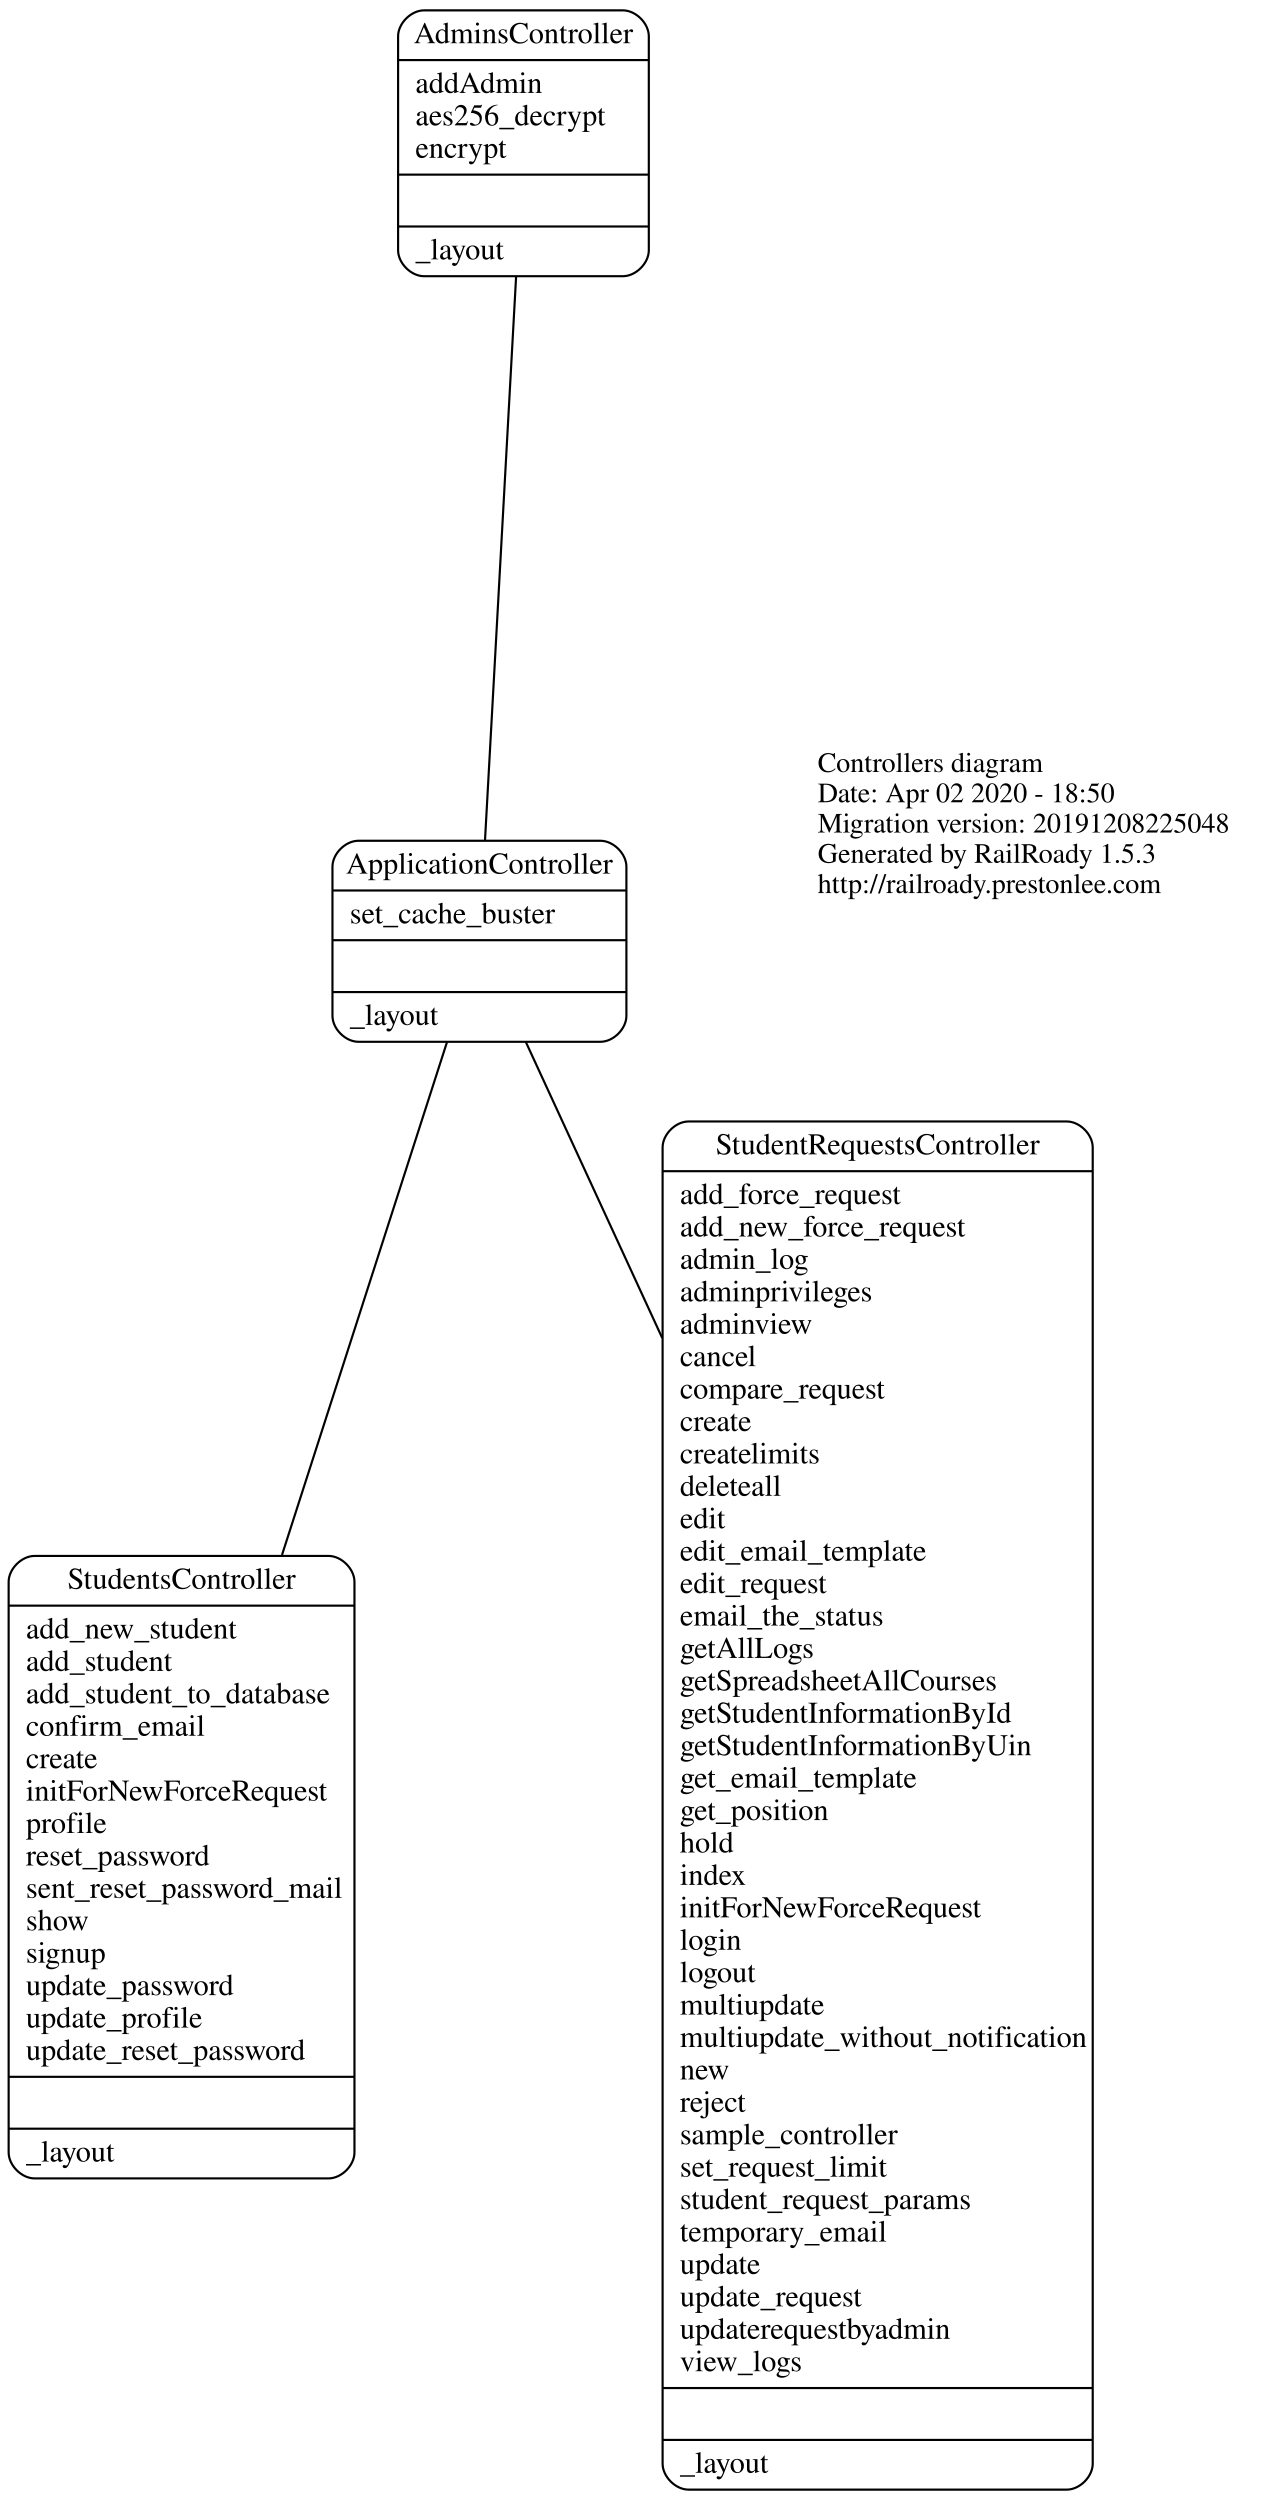
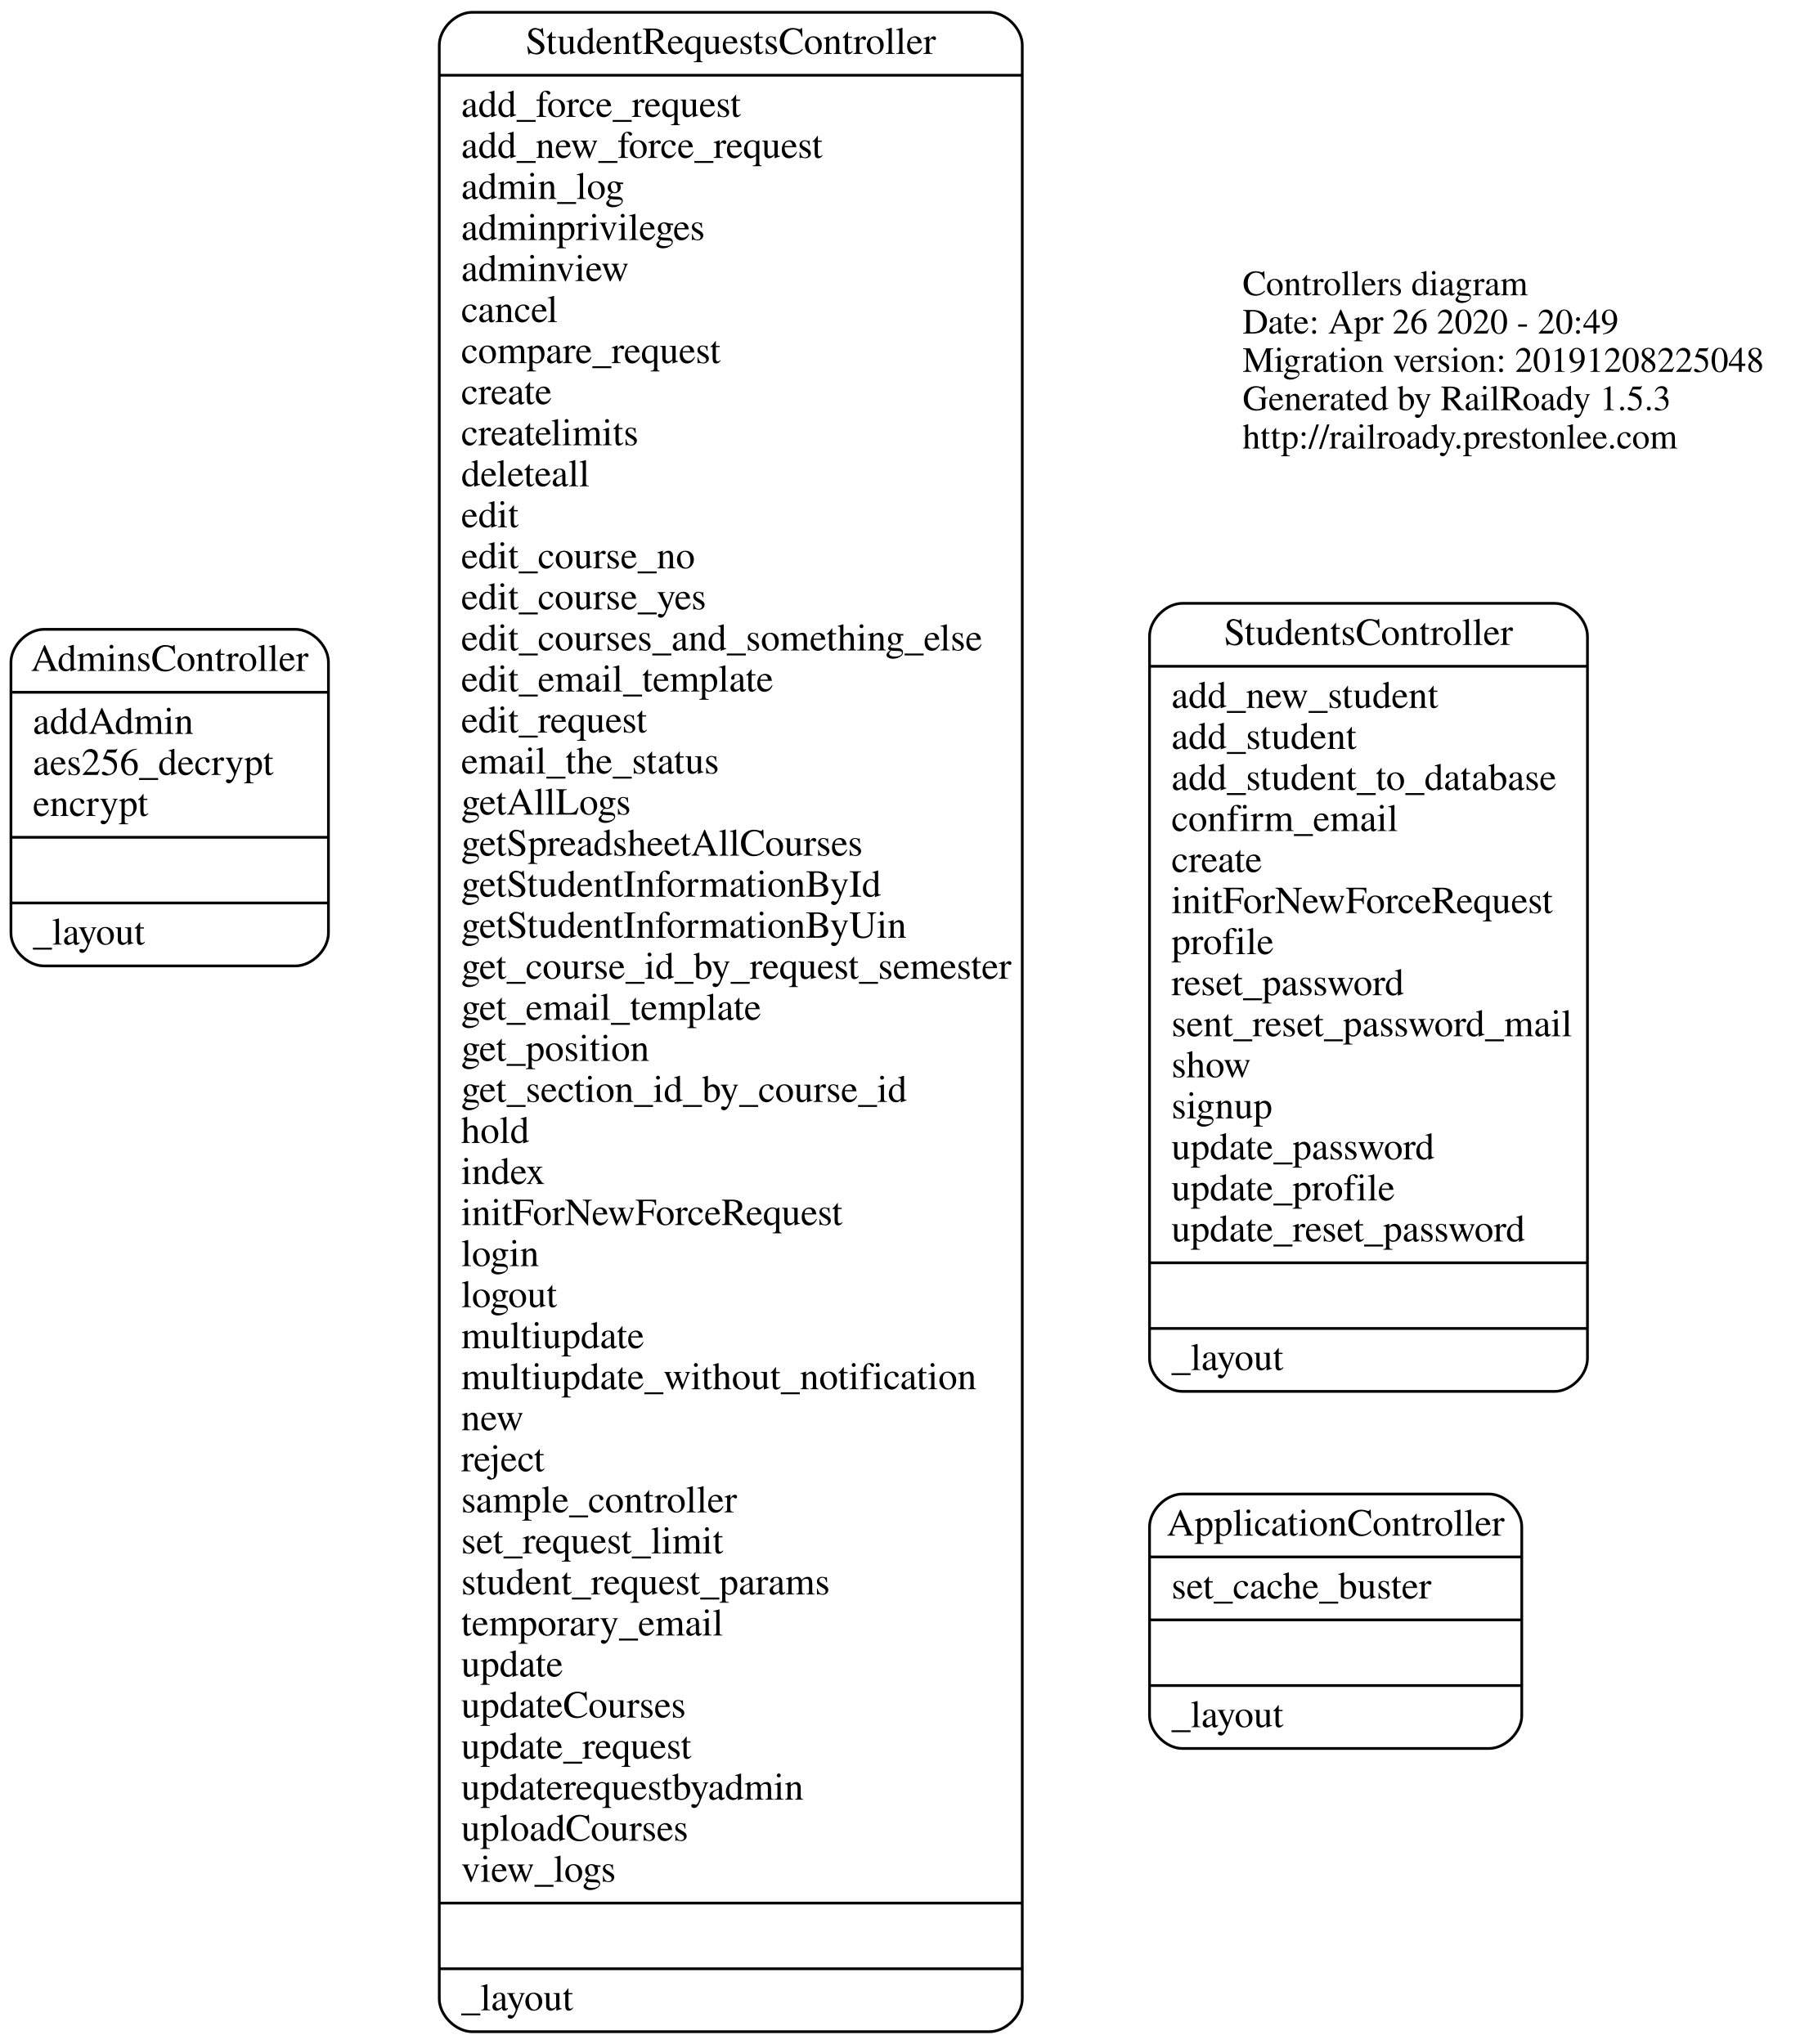
- <svg xmlns="http://www.w3.org/2000/svg" width="588pt" height="1156pt" viewBox="0.00 0.00 588.34 1156.08">
-   <g id="graph0" class="graph" transform="scale(1 1) rotate(0) translate(248.335 542.486)">
-     <polygon fill="none" stroke="none" points="-248.335,613.591 -248.335,-542.486 340,-542.486 340,613.591 -248.335,613.591" />
+ <svg xmlns="http://www.w3.org/2000/svg" width="664pt" height="747pt" viewBox="0.00 0.00 664.00 747.00">
+   <g id="graph0" class="graph" transform="scale(1 1) rotate(0) translate(264 353.5)">
+     <polygon fill="none" stroke="none" points="-264,393.5 -264,-353.5 400,-353.5 400,393.5 -264,393.5" />
    <g id="node1" class="node">
-       <text text-anchor="start" x="130" y="-185.6" font-family="Times,serif" font-size="13.00">Controllers diagram</text>
-       <text text-anchor="start" x="130" y="-171.6" font-family="Times,serif" font-size="13.00">Date: Apr 02 2020 - 18:50</text>
-       <text text-anchor="start" x="130" y="-157.6" font-family="Times,serif" font-size="13.00">Migration version: 20191208225048</text>
-       <text text-anchor="start" x="130" y="-143.6" font-family="Times,serif" font-size="13.00">Generated by RailRoady 1.5.3</text>
-       <text text-anchor="start" x="130" y="-129.6" font-family="Times,serif" font-size="13.00">http://railroady.prestonlee.com</text>
+       <text text-anchor="start" x="190" y="-245.6" font-family="Times,serif" font-size="13.00">Controllers diagram</text>
+       <text text-anchor="start" x="190" y="-231.6" font-family="Times,serif" font-size="13.00">Date: Apr 26 2020 - 20:49</text>
+       <text text-anchor="start" x="190" y="-217.6" font-family="Times,serif" font-size="13.00">Migration version: 20191208225048</text>
+       <text text-anchor="start" x="190" y="-203.6" font-family="Times,serif" font-size="13.00">Generated by RailRoady 1.5.3</text>
+       <text text-anchor="start" x="190" y="-189.6" font-family="Times,serif" font-size="13.00">http://railroady.prestonlee.com</text>
    </g>
    <g id="node2" class="node">
-       <path fill="none" stroke="black" d="M-232.335,465.097C-232.335,465.097 -96.335,465.097 -96.335,465.097 -90.335,465.097 -84.335,459.097 -84.335,453.097 -84.335,453.097 -84.335,189.097 -84.335,189.097 -84.335,183.097 -90.335,177.097 -96.335,177.097 -96.335,177.097 -232.335,177.097 -232.335,177.097 -238.335,177.097 -244.335,183.097 -244.335,189.097 -244.335,189.097 -244.335,453.097 -244.335,453.097 -244.335,459.097 -238.335,465.097 -232.335,465.097" />
-       <text text-anchor="middle" x="-164.335" y="192.297" font-family="Times,serif" font-size="14.00">StudentsController</text>
-       <polyline fill="none" stroke="black" points="-244.335,200.097 -84.335,200.097 " />
-       <text text-anchor="start" x="-236.335" y="215.297" font-family="Times,serif" font-size="14.00">add_new_student</text>
-       <text text-anchor="start" x="-236.335" y="230.297" font-family="Times,serif" font-size="14.00">add_student</text>
-       <text text-anchor="start" x="-236.335" y="245.297" font-family="Times,serif" font-size="14.00">add_student_to_database</text>
-       <text text-anchor="start" x="-236.335" y="260.297" font-family="Times,serif" font-size="14.00">confirm_email</text>
-       <text text-anchor="start" x="-236.335" y="275.297" font-family="Times,serif" font-size="14.00">create</text>
-       <text text-anchor="start" x="-236.335" y="290.297" font-family="Times,serif" font-size="14.00">initForNewForceRequest</text>
-       <text text-anchor="start" x="-236.335" y="305.297" font-family="Times,serif" font-size="14.00">profile</text>
-       <text text-anchor="start" x="-236.335" y="320.297" font-family="Times,serif" font-size="14.00">reset_password</text>
-       <text text-anchor="start" x="-236.335" y="335.297" font-family="Times,serif" font-size="14.00">sent_reset_password_mail</text>
-       <text text-anchor="start" x="-236.335" y="350.297" font-family="Times,serif" font-size="14.00">show</text>
-       <text text-anchor="start" x="-236.335" y="365.297" font-family="Times,serif" font-size="14.00">signup</text>
-       <text text-anchor="start" x="-236.335" y="380.297" font-family="Times,serif" font-size="14.00">update_password</text>
-       <text text-anchor="start" x="-236.335" y="395.297" font-family="Times,serif" font-size="14.00">update_profile</text>
-       <text text-anchor="start" x="-236.335" y="410.297" font-family="Times,serif" font-size="14.00">update_reset_password</text>
-       <polyline fill="none" stroke="black" points="-244.335,418.097 -84.335,418.097 " />
-       <polyline fill="none" stroke="black" points="-244.335,442.097 -84.335,442.097 " />
-       <text text-anchor="start" x="-236.335" y="457.297" font-family="Times,serif" font-size="14.00">_layout</text>
+       <path fill="none" stroke="black" d="M168,155C168,155 304,155 304,155 310,155 316,149 316,143 316,143 316,-121 316,-121 316,-127 310,-133 304,-133 304,-133 168,-133 168,-133 162,-133 156,-127 156,-121 156,-121 156,143 156,143 156,149 162,155 168,155" />
+       <text text-anchor="middle" x="236" y="-117.8" font-family="Times,serif" font-size="14.00">StudentsController</text>
+       <polyline fill="none" stroke="black" points="156,-110 316,-110 " />
+       <text text-anchor="start" x="164" y="-94.8" font-family="Times,serif" font-size="14.00">add_new_student</text>
+       <text text-anchor="start" x="164" y="-79.8" font-family="Times,serif" font-size="14.00">add_student</text>
+       <text text-anchor="start" x="164" y="-64.8" font-family="Times,serif" font-size="14.00">add_student_to_database</text>
+       <text text-anchor="start" x="164" y="-49.8" font-family="Times,serif" font-size="14.00">confirm_email</text>
+       <text text-anchor="start" x="164" y="-34.8" font-family="Times,serif" font-size="14.00">create</text>
+       <text text-anchor="start" x="164" y="-19.8" font-family="Times,serif" font-size="14.00">initForNewForceRequest</text>
+       <text text-anchor="start" x="164" y="-4.8" font-family="Times,serif" font-size="14.00">profile</text>
+       <text text-anchor="start" x="164" y="10.2" font-family="Times,serif" font-size="14.00">reset_password</text>
+       <text text-anchor="start" x="164" y="25.2" font-family="Times,serif" font-size="14.00">sent_reset_password_mail</text>
+       <text text-anchor="start" x="164" y="40.2" font-family="Times,serif" font-size="14.00">show</text>
+       <text text-anchor="start" x="164" y="55.2" font-family="Times,serif" font-size="14.00">signup</text>
+       <text text-anchor="start" x="164" y="70.2" font-family="Times,serif" font-size="14.00">update_password</text>
+       <text text-anchor="start" x="164" y="85.2" font-family="Times,serif" font-size="14.00">update_profile</text>
+       <text text-anchor="start" x="164" y="100.2" font-family="Times,serif" font-size="14.00">update_reset_password</text>
+       <polyline fill="none" stroke="black" points="156,108 316,108 " />
+       <polyline fill="none" stroke="black" points="156,132 316,132 " />
+       <text text-anchor="start" x="164" y="147.2" font-family="Times,serif" font-size="14.00">_layout</text>
    </g>
    <g id="node3" class="node">
-       <path fill="none" stroke="black" d="M70.229,609.091C70.229,609.091 245.229,609.091 245.229,609.091 251.229,609.091 257.229,603.091 257.229,597.091 257.229,597.091 257.229,-11.909 257.229,-11.909 257.229,-17.909 251.229,-23.909 245.229,-23.909 245.229,-23.909 70.229,-23.909 70.229,-23.909 64.229,-23.909 58.229,-17.909 58.229,-11.909 58.229,-11.909 58.229,597.091 58.229,597.091 58.229,603.091 64.229,609.091 70.229,609.091" />
-       <text text-anchor="middle" x="157.729" y="-8.709" font-family="Times,serif" font-size="14.00">StudentRequestsController</text>
-       <polyline fill="none" stroke="black" points="58.229,-0.909 257.229,-0.909 " />
-       <text text-anchor="start" x="66.229" y="14.291" font-family="Times,serif" font-size="14.00">add_force_request</text>
-       <text text-anchor="start" x="66.229" y="29.291" font-family="Times,serif" font-size="14.00">add_new_force_request</text>
-       <text text-anchor="start" x="66.229" y="44.291" font-family="Times,serif" font-size="14.00">admin_log</text>
-       <text text-anchor="start" x="66.229" y="59.291" font-family="Times,serif" font-size="14.00">adminprivileges</text>
-       <text text-anchor="start" x="66.229" y="74.291" font-family="Times,serif" font-size="14.00">adminview</text>
-       <text text-anchor="start" x="66.229" y="89.291" font-family="Times,serif" font-size="14.00">cancel</text>
-       <text text-anchor="start" x="66.229" y="104.291" font-family="Times,serif" font-size="14.00">compare_request</text>
-       <text text-anchor="start" x="66.229" y="119.291" font-family="Times,serif" font-size="14.00">create</text>
-       <text text-anchor="start" x="66.229" y="134.291" font-family="Times,serif" font-size="14.00">createlimits</text>
-       <text text-anchor="start" x="66.229" y="149.291" font-family="Times,serif" font-size="14.00">deleteall</text>
-       <text text-anchor="start" x="66.229" y="164.291" font-family="Times,serif" font-size="14.00">edit</text>
-       <text text-anchor="start" x="66.229" y="179.291" font-family="Times,serif" font-size="14.00">edit_email_template</text>
-       <text text-anchor="start" x="66.229" y="194.291" font-family="Times,serif" font-size="14.00">edit_request</text>
-       <text text-anchor="start" x="66.229" y="209.291" font-family="Times,serif" font-size="14.00">email_the_status</text>
-       <text text-anchor="start" x="66.229" y="224.291" font-family="Times,serif" font-size="14.00">getAllLogs</text>
-       <text text-anchor="start" x="66.229" y="239.291" font-family="Times,serif" font-size="14.00">getSpreadsheetAllCourses</text>
-       <text text-anchor="start" x="66.229" y="254.291" font-family="Times,serif" font-size="14.00">getStudentInformationById</text>
-       <text text-anchor="start" x="66.229" y="269.291" font-family="Times,serif" font-size="14.00">getStudentInformationByUin</text>
-       <text text-anchor="start" x="66.229" y="284.291" font-family="Times,serif" font-size="14.00">get_email_template</text>
-       <text text-anchor="start" x="66.229" y="299.291" font-family="Times,serif" font-size="14.00">get_position</text>
-       <text text-anchor="start" x="66.229" y="314.291" font-family="Times,serif" font-size="14.00">hold</text>
-       <text text-anchor="start" x="66.229" y="329.291" font-family="Times,serif" font-size="14.00">index</text>
-       <text text-anchor="start" x="66.229" y="344.291" font-family="Times,serif" font-size="14.00">initForNewForceRequest</text>
-       <text text-anchor="start" x="66.229" y="359.291" font-family="Times,serif" font-size="14.00">login</text>
-       <text text-anchor="start" x="66.229" y="374.291" font-family="Times,serif" font-size="14.00">logout</text>
-       <text text-anchor="start" x="66.229" y="389.291" font-family="Times,serif" font-size="14.00">multiupdate</text>
-       <text text-anchor="start" x="66.229" y="404.291" font-family="Times,serif" font-size="14.00">multiupdate_without_notification</text>
-       <text text-anchor="start" x="66.229" y="419.291" font-family="Times,serif" font-size="14.00">new</text>
-       <text text-anchor="start" x="66.229" y="434.291" font-family="Times,serif" font-size="14.00">reject</text>
-       <text text-anchor="start" x="66.229" y="449.291" font-family="Times,serif" font-size="14.00">sample_controller</text>
-       <text text-anchor="start" x="66.229" y="464.291" font-family="Times,serif" font-size="14.00">set_request_limit</text>
-       <text text-anchor="start" x="66.229" y="479.291" font-family="Times,serif" font-size="14.00">student_request_params</text>
-       <text text-anchor="start" x="66.229" y="494.291" font-family="Times,serif" font-size="14.00">temporary_email</text>
-       <text text-anchor="start" x="66.229" y="509.291" font-family="Times,serif" font-size="14.00">update</text>
-       <text text-anchor="start" x="66.229" y="524.291" font-family="Times,serif" font-size="14.00">update_request</text>
-       <text text-anchor="start" x="66.229" y="539.291" font-family="Times,serif" font-size="14.00">updaterequestbyadmin</text>
-       <text text-anchor="start" x="66.229" y="554.291" font-family="Times,serif" font-size="14.00">view_logs</text>
-       <polyline fill="none" stroke="black" points="58.229,562.091 257.229,562.091 " />
-       <polyline fill="none" stroke="black" points="58.229,586.091 257.229,586.091 " />
-       <text text-anchor="start" x="66.229" y="601.291" font-family="Times,serif" font-size="14.00">_layout</text>
+       <path fill="none" stroke="black" d="M-91.5,389C-91.5,389 97.5,389 97.5,389 103.5,389 109.5,383 109.5,377 109.5,377 109.5,-337 109.5,-337 109.5,-343 103.5,-349 97.5,-349 97.5,-349 -91.5,-349 -91.5,-349 -97.5,-349 -103.5,-343 -103.5,-337 -103.5,-337 -103.5,377 -103.5,377 -103.5,383 -97.5,389 -91.5,389" />
+       <text text-anchor="middle" x="3" y="-333.8" font-family="Times,serif" font-size="14.00">StudentRequestsController</text>
+       <polyline fill="none" stroke="black" points="-103.5,-326 109.5,-326 " />
+       <text text-anchor="start" x="-95.5" y="-310.8" font-family="Times,serif" font-size="14.00">add_force_request</text>
+       <text text-anchor="start" x="-95.5" y="-295.8" font-family="Times,serif" font-size="14.00">add_new_force_request</text>
+       <text text-anchor="start" x="-95.5" y="-280.8" font-family="Times,serif" font-size="14.00">admin_log</text>
+       <text text-anchor="start" x="-95.5" y="-265.8" font-family="Times,serif" font-size="14.00">adminprivileges</text>
+       <text text-anchor="start" x="-95.5" y="-250.8" font-family="Times,serif" font-size="14.00">adminview</text>
+       <text text-anchor="start" x="-95.5" y="-235.8" font-family="Times,serif" font-size="14.00">cancel</text>
+       <text text-anchor="start" x="-95.5" y="-220.8" font-family="Times,serif" font-size="14.00">compare_request</text>
+       <text text-anchor="start" x="-95.5" y="-205.8" font-family="Times,serif" font-size="14.00">create</text>
+       <text text-anchor="start" x="-95.5" y="-190.8" font-family="Times,serif" font-size="14.00">createlimits</text>
+       <text text-anchor="start" x="-95.5" y="-175.8" font-family="Times,serif" font-size="14.00">deleteall</text>
+       <text text-anchor="start" x="-95.5" y="-160.8" font-family="Times,serif" font-size="14.00">edit</text>
+       <text text-anchor="start" x="-95.5" y="-145.8" font-family="Times,serif" font-size="14.00">edit_course_no</text>
+       <text text-anchor="start" x="-95.5" y="-130.8" font-family="Times,serif" font-size="14.00">edit_course_yes</text>
+       <text text-anchor="start" x="-95.5" y="-115.8" font-family="Times,serif" font-size="14.00">edit_courses_and_something_else</text>
+       <text text-anchor="start" x="-95.5" y="-100.8" font-family="Times,serif" font-size="14.00">edit_email_template</text>
+       <text text-anchor="start" x="-95.5" y="-85.8" font-family="Times,serif" font-size="14.00">edit_request</text>
+       <text text-anchor="start" x="-95.5" y="-70.8" font-family="Times,serif" font-size="14.00">email_the_status</text>
+       <text text-anchor="start" x="-95.5" y="-55.8" font-family="Times,serif" font-size="14.00">getAllLogs</text>
+       <text text-anchor="start" x="-95.5" y="-40.8" font-family="Times,serif" font-size="14.00">getSpreadsheetAllCourses</text>
+       <text text-anchor="start" x="-95.5" y="-25.8" font-family="Times,serif" font-size="14.00">getStudentInformationById</text>
+       <text text-anchor="start" x="-95.5" y="-10.8" font-family="Times,serif" font-size="14.00">getStudentInformationByUin</text>
+       <text text-anchor="start" x="-95.5" y="4.2" font-family="Times,serif" font-size="14.00">get_course_id_by_request_semester</text>
+       <text text-anchor="start" x="-95.5" y="19.2" font-family="Times,serif" font-size="14.00">get_email_template</text>
+       <text text-anchor="start" x="-95.5" y="34.2" font-family="Times,serif" font-size="14.00">get_position</text>
+       <text text-anchor="start" x="-95.5" y="49.2" font-family="Times,serif" font-size="14.00">get_section_id_by_course_id</text>
+       <text text-anchor="start" x="-95.5" y="64.2" font-family="Times,serif" font-size="14.00">hold</text>
+       <text text-anchor="start" x="-95.5" y="79.2" font-family="Times,serif" font-size="14.00">index</text>
+       <text text-anchor="start" x="-95.5" y="94.2" font-family="Times,serif" font-size="14.00">initForNewForceRequest</text>
+       <text text-anchor="start" x="-95.5" y="109.2" font-family="Times,serif" font-size="14.00">login</text>
+       <text text-anchor="start" x="-95.5" y="124.2" font-family="Times,serif" font-size="14.00">logout</text>
+       <text text-anchor="start" x="-95.5" y="139.2" font-family="Times,serif" font-size="14.00">multiupdate</text>
+       <text text-anchor="start" x="-95.5" y="154.2" font-family="Times,serif" font-size="14.00">multiupdate_without_notification</text>
+       <text text-anchor="start" x="-95.5" y="169.2" font-family="Times,serif" font-size="14.00">new</text>
+       <text text-anchor="start" x="-95.5" y="184.2" font-family="Times,serif" font-size="14.00">reject</text>
+       <text text-anchor="start" x="-95.5" y="199.2" font-family="Times,serif" font-size="14.00">sample_controller</text>
+       <text text-anchor="start" x="-95.5" y="214.2" font-family="Times,serif" font-size="14.00">set_request_limit</text>
+       <text text-anchor="start" x="-95.5" y="229.2" font-family="Times,serif" font-size="14.00">student_request_params</text>
+       <text text-anchor="start" x="-95.5" y="244.2" font-family="Times,serif" font-size="14.00">temporary_email</text>
+       <text text-anchor="start" x="-95.5" y="259.2" font-family="Times,serif" font-size="14.00">update</text>
+       <text text-anchor="start" x="-95.5" y="274.2" font-family="Times,serif" font-size="14.00">updateCourses</text>
+       <text text-anchor="start" x="-95.5" y="289.2" font-family="Times,serif" font-size="14.00">update_request</text>
+       <text text-anchor="start" x="-95.5" y="304.2" font-family="Times,serif" font-size="14.00">updaterequestbyadmin</text>
+       <text text-anchor="start" x="-95.5" y="319.2" font-family="Times,serif" font-size="14.00">uploadCourses</text>
+       <text text-anchor="start" x="-95.5" y="334.2" font-family="Times,serif" font-size="14.00">view_logs</text>
+       <polyline fill="none" stroke="black" points="-103.5,342 109.5,342 " />
+       <polyline fill="none" stroke="black" points="-103.5,366 109.5,366 " />
+       <text text-anchor="start" x="-95.5" y="381.2" font-family="Times,serif" font-size="14.00">_layout</text>
    </g>
    <g id="node4" class="node">
-       <path fill="none" stroke="black" d="M-82.517,-60.781C-82.517,-60.781 29.483,-60.781 29.483,-60.781 35.483,-60.781 41.483,-66.781 41.483,-72.781 41.483,-72.781 41.483,-141.781 41.483,-141.781 41.483,-147.781 35.483,-153.781 29.483,-153.781 29.483,-153.781 -82.517,-153.781 -82.517,-153.781 -88.517,-153.781 -94.517,-147.781 -94.517,-141.781 -94.517,-141.781 -94.517,-72.781 -94.517,-72.781 -94.517,-66.781 -88.517,-60.781 -82.517,-60.781" />
-       <text text-anchor="middle" x="-26.517" y="-138.581" font-family="Times,serif" font-size="14.00">ApplicationController</text>
-       <polyline fill="none" stroke="black" points="-94.517,-130.781 41.483,-130.781 " />
-       <text text-anchor="start" x="-86.517" y="-115.581" font-family="Times,serif" font-size="14.00">set_cache_buster</text>
-       <polyline fill="none" stroke="black" points="-94.517,-107.781 41.483,-107.781 " />
-       <polyline fill="none" stroke="black" points="-94.517,-83.781 41.483,-83.781 " />
-       <text text-anchor="start" x="-86.517" y="-68.581" font-family="Times,serif" font-size="14.00">_layout</text>
-     </g>
-     <g id="edge1" class="edge">
-       <path fill="none" stroke="black" d="M-41.529,-60.621C-59.737,-4.024 -91.294,94.064 -117.859,176.635" />
-     </g>
-     <g id="edge2" class="edge">
-       <path fill="none" stroke="black" d="M-5.021,-60.628C11.021,-25.811 34.205,24.506 58.068,76.296" />
+       <path fill="none" stroke="black" d="M168,285.5C168,285.5 280,285.5 280,285.5 286,285.5 292,279.5 292,273.5 292,273.5 292,204.5 292,204.5 292,198.5 286,192.5 280,192.5 280,192.5 168,192.5 168,192.5 162,192.5 156,198.5 156,204.5 156,204.5 156,273.5 156,273.5 156,279.5 162,285.5 168,285.5" />
+       <text text-anchor="middle" x="224" y="207.7" font-family="Times,serif" font-size="14.00">ApplicationController</text>
+       <polyline fill="none" stroke="black" points="156,215.5 292,215.5 " />
+       <text text-anchor="start" x="164" y="230.7" font-family="Times,serif" font-size="14.00">set_cache_buster</text>
+       <polyline fill="none" stroke="black" points="156,238.5 292,238.5 " />
+       <polyline fill="none" stroke="black" points="156,262.5 292,262.5 " />
+       <text text-anchor="start" x="164" y="277.7" font-family="Times,serif" font-size="14.00">_layout</text>
    </g>
    <g id="node5" class="node">
-       <path fill="none" stroke="black" d="M-52.148,-414.986C-52.148,-414.986 39.852,-414.986 39.852,-414.986 45.852,-414.986 51.852,-420.986 51.852,-426.986 51.852,-426.986 51.852,-525.986 51.852,-525.986 51.852,-531.986 45.852,-537.986 39.852,-537.986 39.852,-537.986 -52.148,-537.986 -52.148,-537.986 -58.148,-537.986 -64.148,-531.986 -64.148,-525.986 -64.148,-525.986 -64.148,-426.986 -64.148,-426.986 -64.148,-420.986 -58.148,-414.986 -52.148,-414.986" />
-       <text text-anchor="middle" x="-6.148" y="-522.786" font-family="Times,serif" font-size="14.00">AdminsController</text>
-       <polyline fill="none" stroke="black" points="-64.148,-514.986 51.852,-514.986 " />
-       <text text-anchor="start" x="-56.148" y="-499.786" font-family="Times,serif" font-size="14.00">addAdmin</text>
-       <text text-anchor="start" x="-56.148" y="-484.786" font-family="Times,serif" font-size="14.00">aes256_decrypt</text>
-       <text text-anchor="start" x="-56.148" y="-469.786" font-family="Times,serif" font-size="14.00">encrypt</text>
-       <polyline fill="none" stroke="black" points="-64.148,-461.986 51.852,-461.986 " />
-       <polyline fill="none" stroke="black" points="-64.148,-437.986 51.852,-437.986 " />
-       <text text-anchor="start" x="-56.148" y="-422.786" font-family="Times,serif" font-size="14.00">_layout</text>
-     </g>
-     <g id="edge3" class="edge">
-       <path fill="none" stroke="black" d="M-23.938,-154.041C-20.287,-220.208 -13.608,-341.267 -9.554,-414.751" />
+       <path fill="none" stroke="black" d="M-248,-0.5C-248,-0.5 -156,-0.5 -156,-0.5 -150,-0.5 -144,-6.5 -144,-12.5 -144,-12.5 -144,-111.5 -144,-111.5 -144,-117.5 -150,-123.5 -156,-123.5 -156,-123.5 -248,-123.5 -248,-123.5 -254,-123.5 -260,-117.5 -260,-111.5 -260,-111.5 -260,-12.5 -260,-12.5 -260,-6.5 -254,-0.5 -248,-0.5" />
+       <text text-anchor="middle" x="-202" y="-108.3" font-family="Times,serif" font-size="14.00">AdminsController</text>
+       <polyline fill="none" stroke="black" points="-260,-100.5 -144,-100.5 " />
+       <text text-anchor="start" x="-252" y="-85.3" font-family="Times,serif" font-size="14.00">addAdmin</text>
+       <text text-anchor="start" x="-252" y="-70.3" font-family="Times,serif" font-size="14.00">aes256_decrypt</text>
+       <text text-anchor="start" x="-252" y="-55.3" font-family="Times,serif" font-size="14.00">encrypt</text>
+       <polyline fill="none" stroke="black" points="-260,-47.5 -144,-47.5 " />
+       <polyline fill="none" stroke="black" points="-260,-23.5 -144,-23.5 " />
+       <text text-anchor="start" x="-252" y="-8.3" font-family="Times,serif" font-size="14.00">_layout</text>
    </g>
  </g>
</svg>
